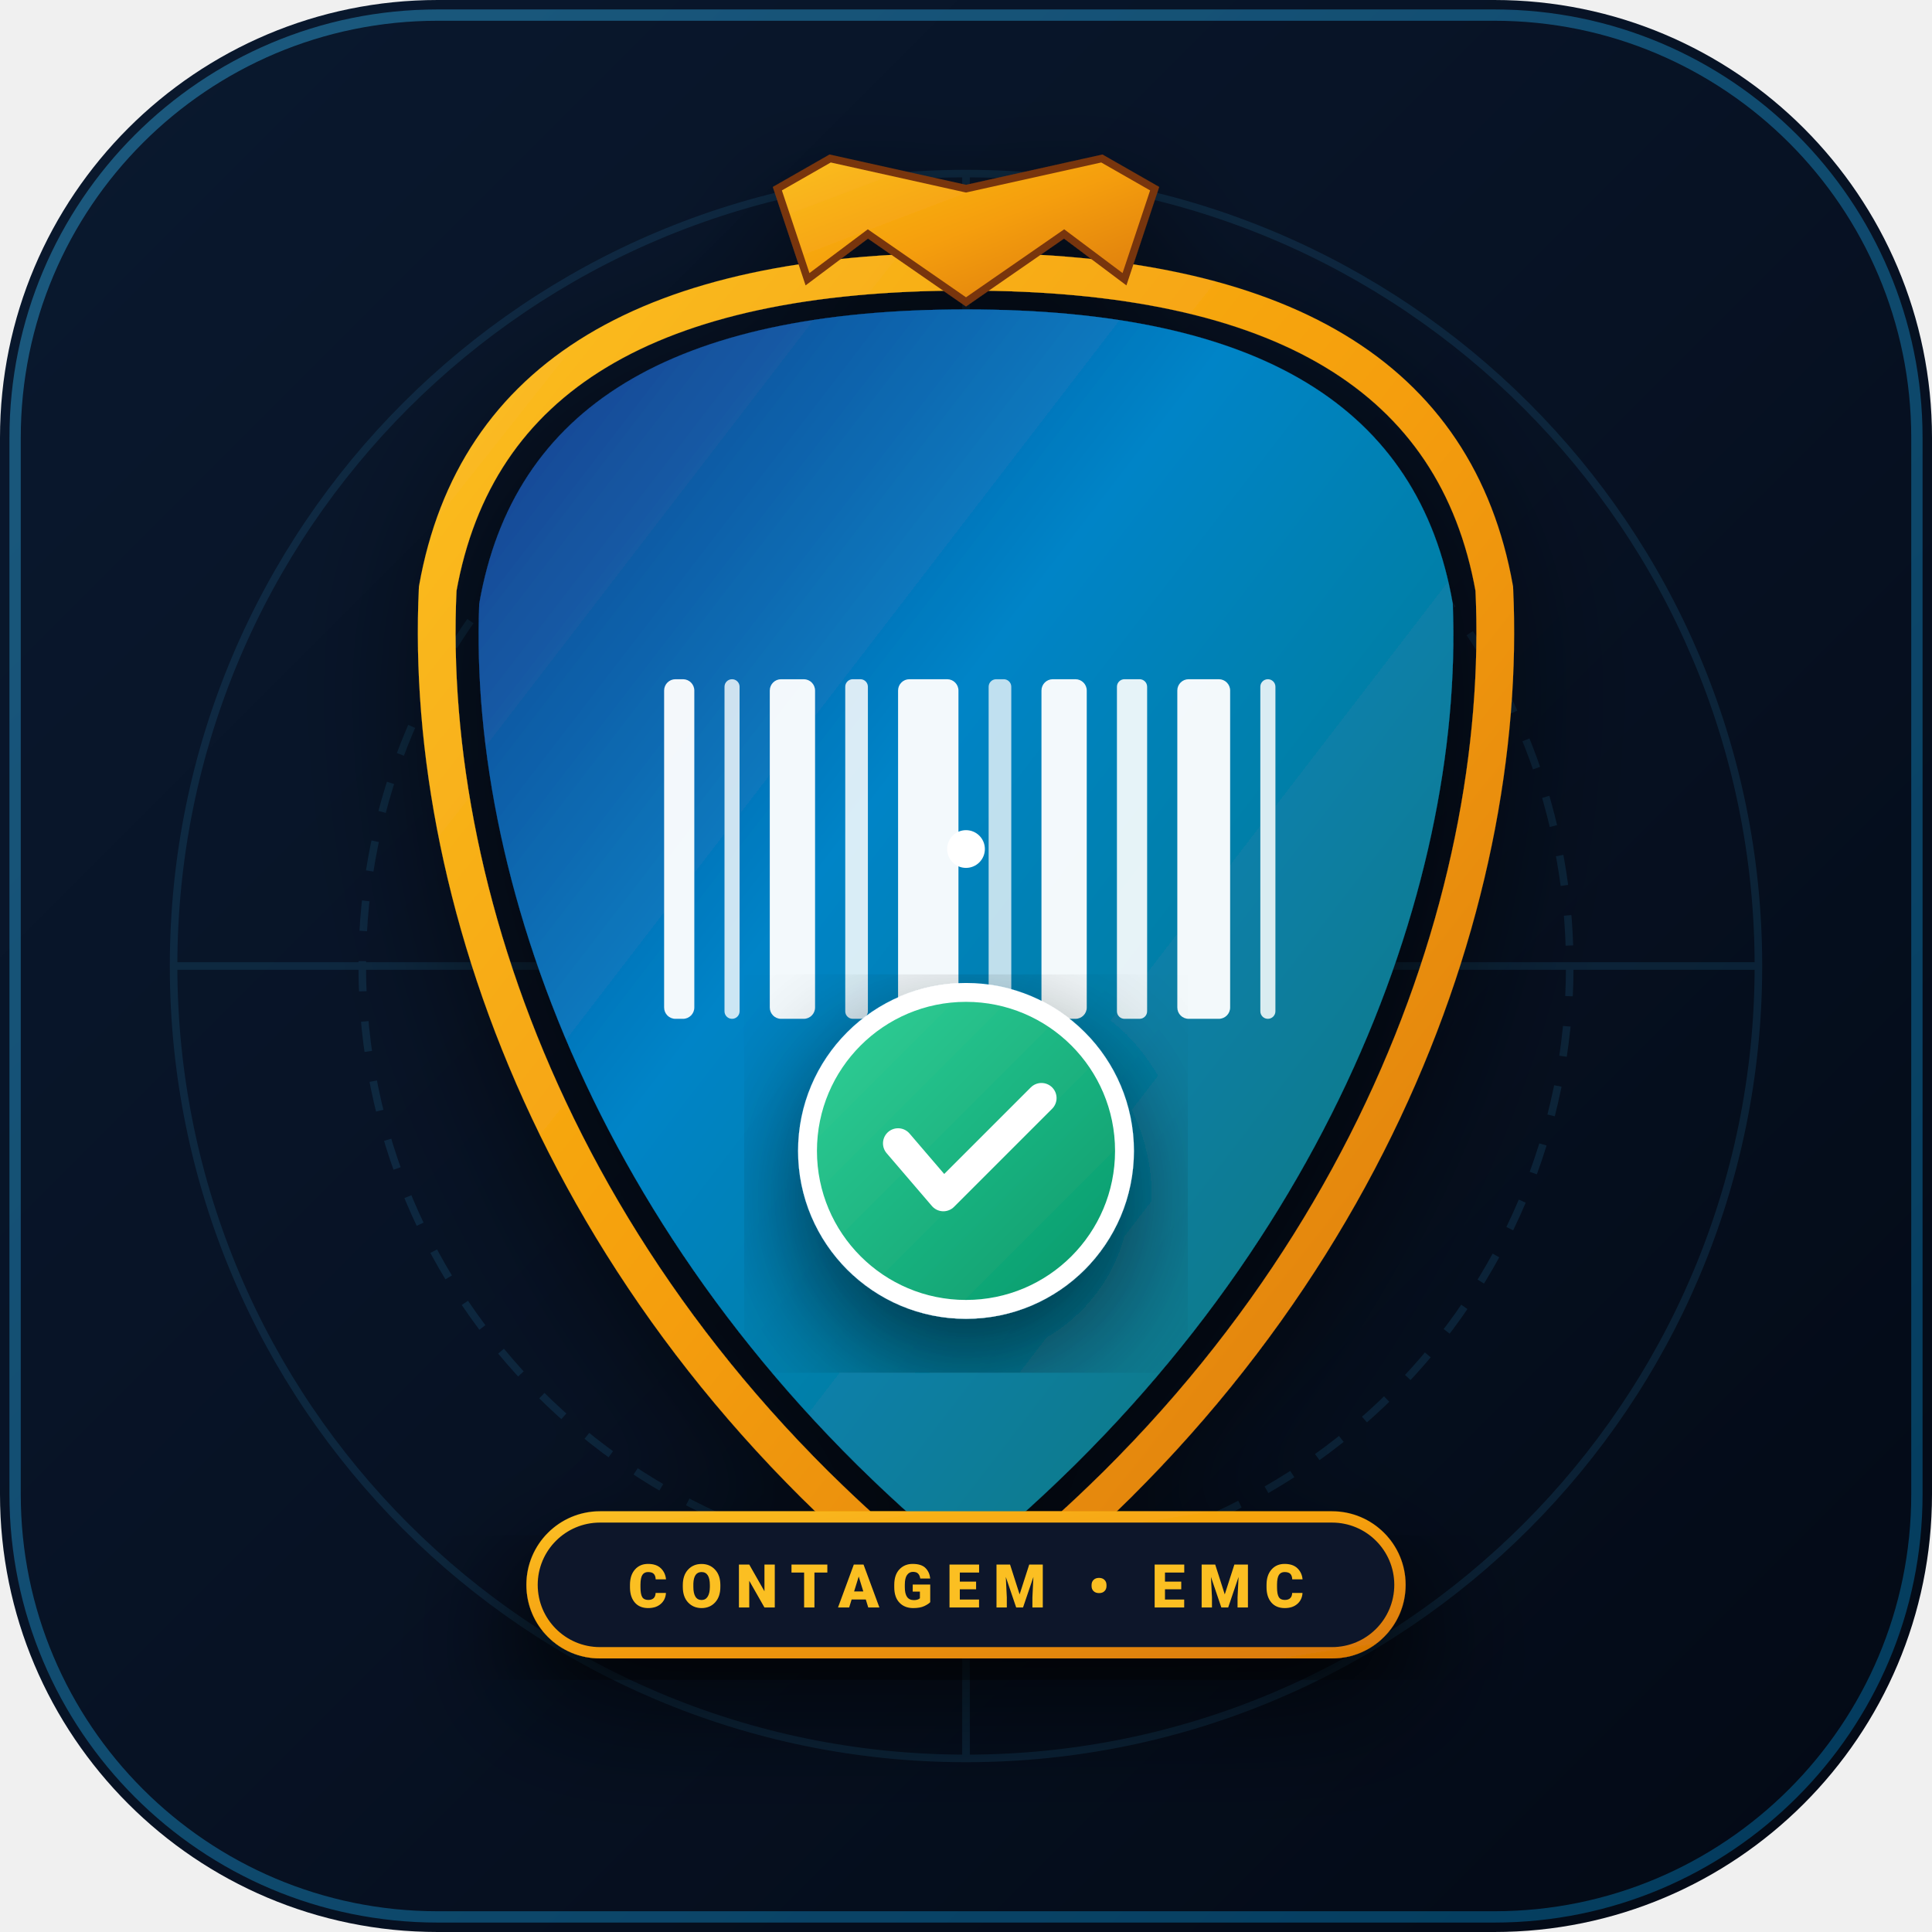
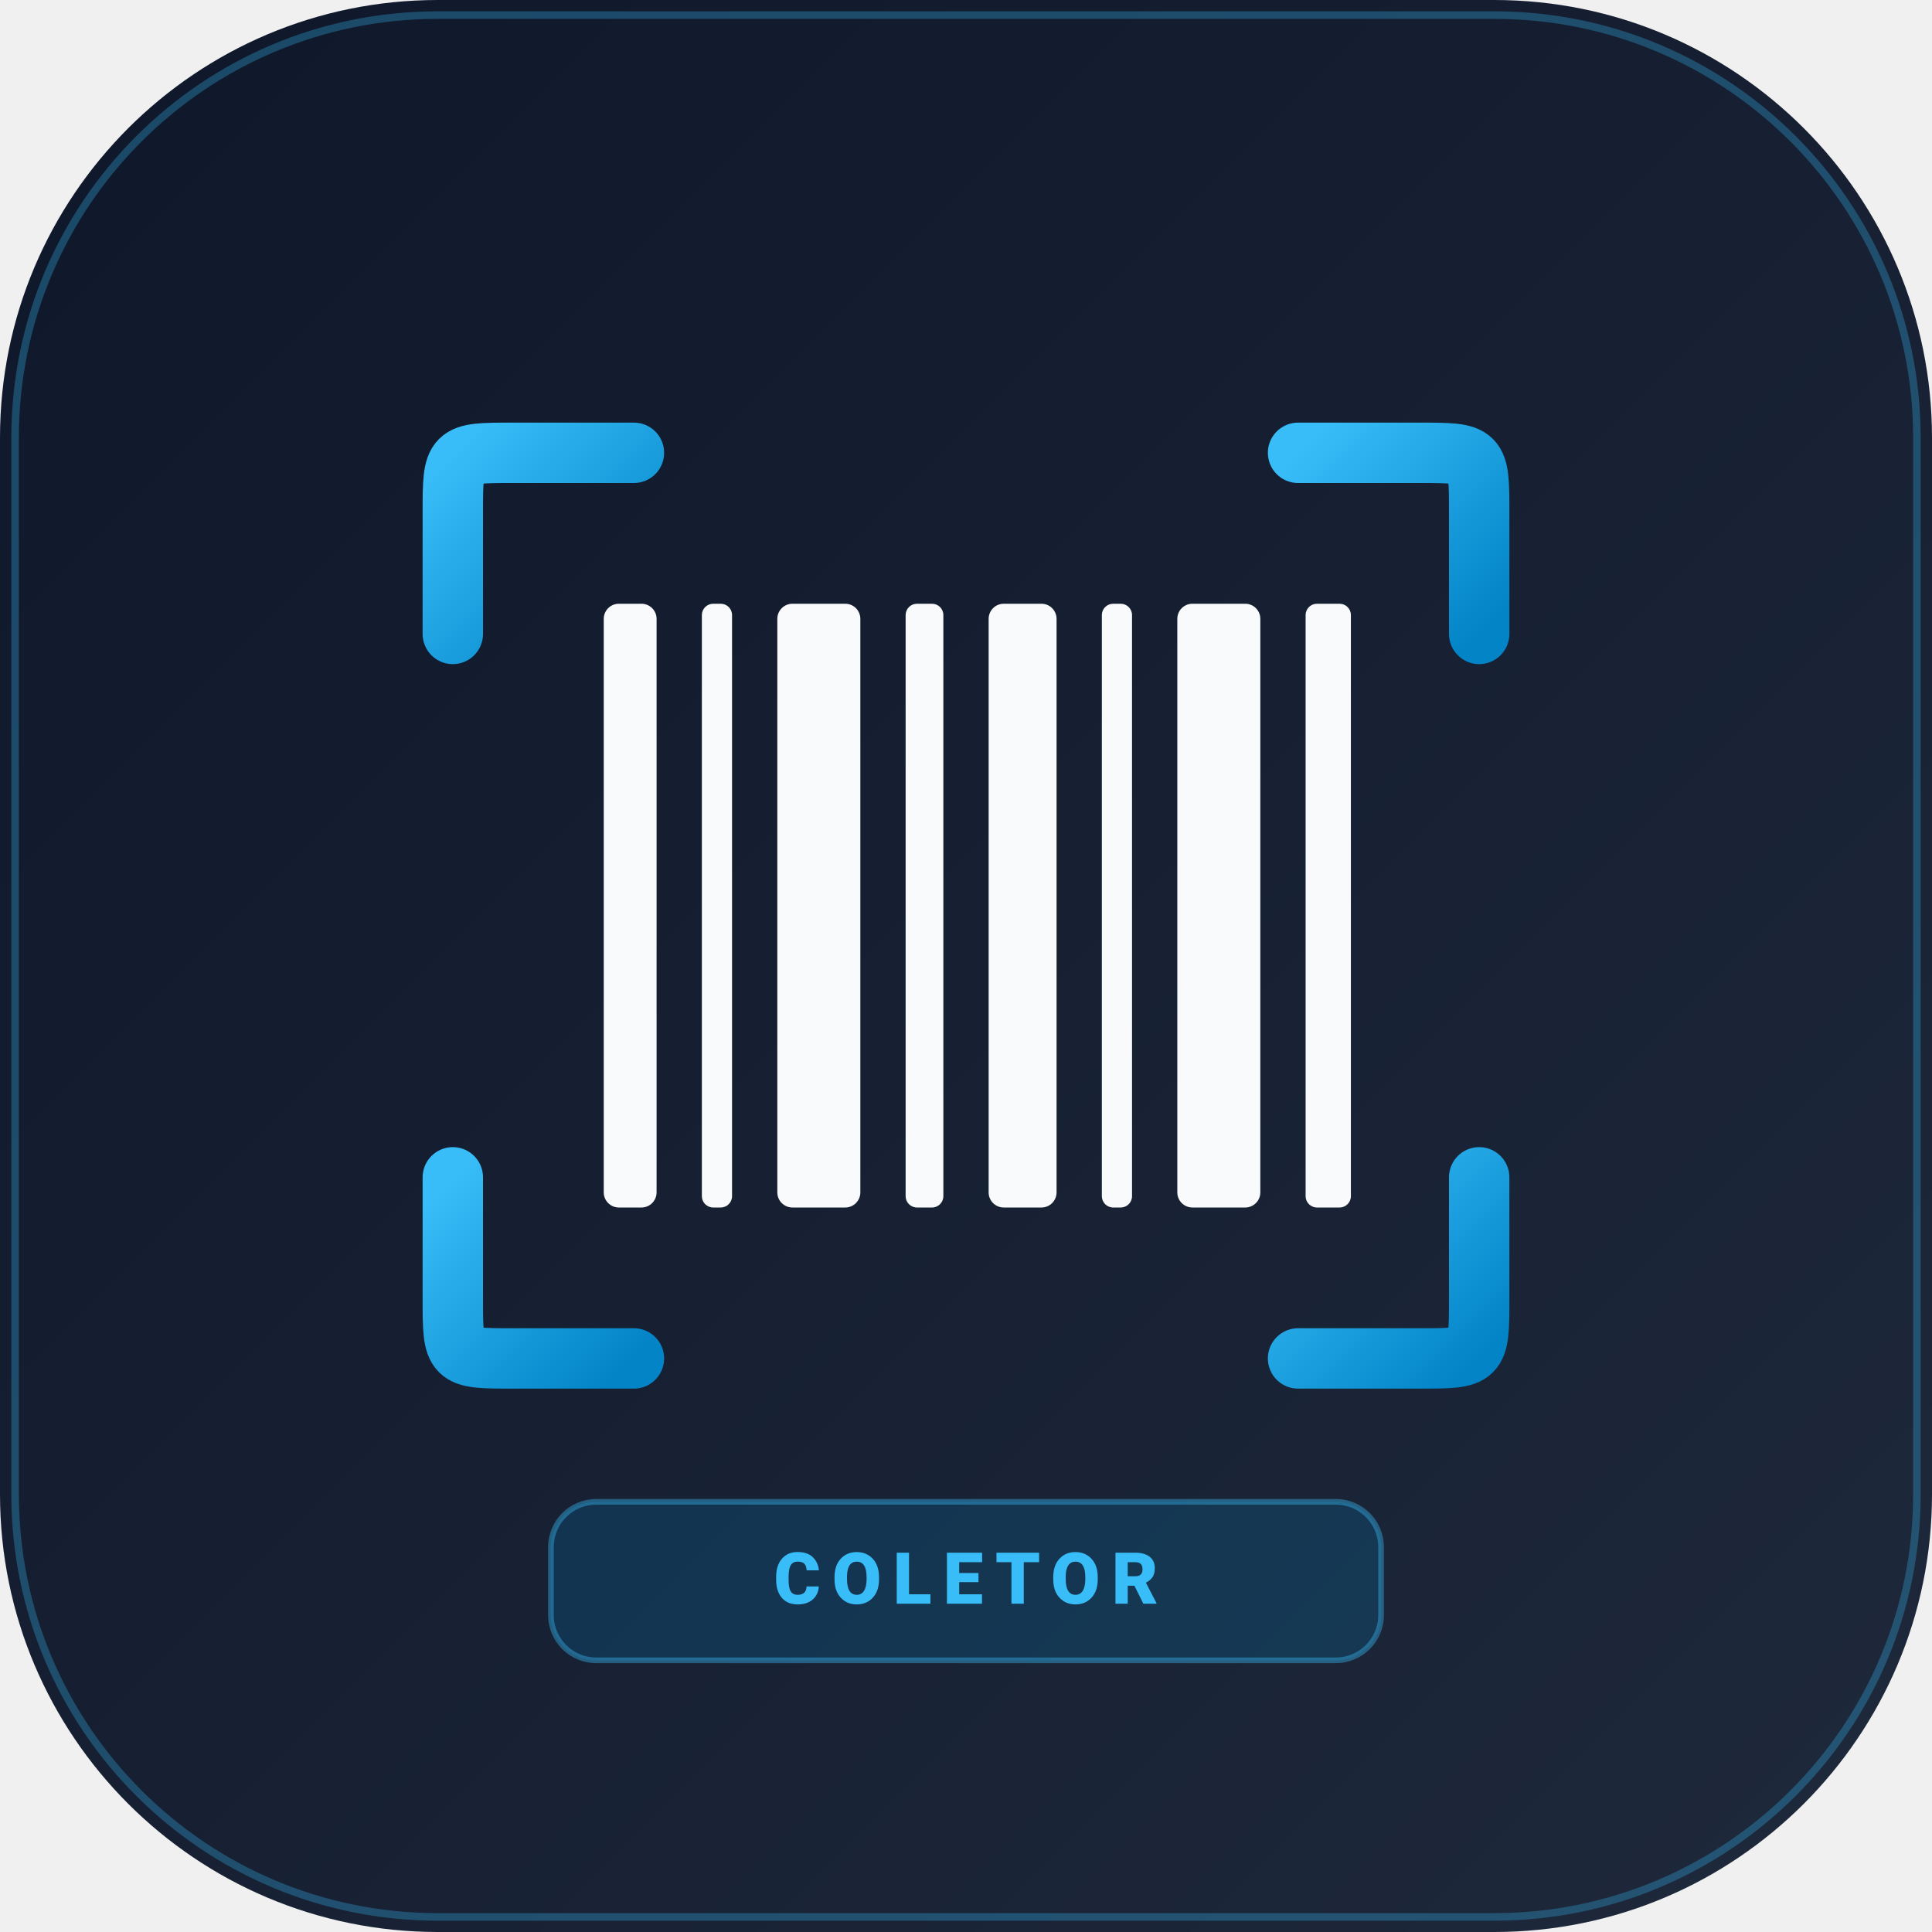
<svg xmlns="http://www.w3.org/2000/svg" viewBox="0 0 512 512" width="512" height="512">
  <defs>
-     <linearGradient id="bgGrad" x1="0%" y1="0%" x2="100%" y2="100%">
-       <stop offset="0%" stop-color="#0a192f" />
-       <stop offset="50%" stop-color="#071224" />
-       <stop offset="100%" stop-color="#030914" />
+     <linearGradient id="bg" x1="0%" y1="0%" x2="100%" y2="100%">
+       <stop offset="0%" stop-color="#0f172a" />
+       <stop offset="100%" stop-color="#1e293b" />
    </linearGradient>
-     <linearGradient id="shieldGrad" x1="0%" y1="0%" x2="100%" y2="100%">
-       <stop offset="0%" stop-color="#1e3a8a" />
-       <stop offset="40%" stop-color="#0284c7" />
-       <stop offset="100%" stop-color="#0f766e" />
+     <linearGradient id="laser" x1="0%" y1="0%" x2="100%" y2="0%">
+       <stop offset="0%" stop-color="#10b981" stop-opacity="0" />
+       <stop offset="15%" stop-color="#10b981" />
+       <stop offset="50%" stop-color="#34d399" />
+       <stop offset="85%" stop-color="#10b981" />
+       <stop offset="100%" stop-color="#10b981" stop-opacity="0" />
    </linearGradient>
-     <linearGradient id="goldGrad" x1="0%" y1="0%" x2="100%" y2="100%">
-       <stop offset="0%" stop-color="#fbbf24" />
-       <stop offset="50%" stop-color="#f59e0b" />
-       <stop offset="100%" stop-color="#d97706" />
-     </linearGradient>
-     <linearGradient id="emeraldGrad" x1="0%" y1="0%" x2="100%" y2="100%">
-       <stop offset="0%" stop-color="#34d399" />
-       <stop offset="100%" stop-color="#059669" />
-     </linearGradient>
-     <linearGradient id="cyanGrad" x1="0%" y1="0%" x2="100%" y2="100%">
+     <linearGradient id="bracketGrad" x1="0%" y1="0%" x2="100%" y2="100%">
      <stop offset="0%" stop-color="#38bdf8" />
      <stop offset="100%" stop-color="#0284c7" />
    </linearGradient>
-     <filter id="shadow" x="-20%" y="-20%" width="140%" height="140%">
-       <feDropShadow dx="0" dy="12" stdDeviation="16" flood-color="#000000" flood-opacity="0.6" />
-     </filter>
-     <filter id="glow" x="-20%" y="-20%" width="140%" height="140%">
+     <filter id="laserGlow" x="-20%" y="-100%" width="140%" height="300%">
      <feGaussianBlur stdDeviation="6" result="blur" />
      <feComposite in="SourceGraphic" in2="blur" operator="over" />
    </filter>
  </defs>
-   <rect width="512" height="512" rx="116" fill="url(#bgGrad)" />
-   <rect width="504" height="504" x="4" y="4" rx="112" fill="none" stroke="url(#cyanGrad)" stroke-width="3" stroke-opacity="0.4" />
-   <g opacity="0.12" stroke="#38bdf8" stroke-width="2" fill="none">
-     <circle cx="256" cy="256" r="210" />
-     <circle cx="256" cy="256" r="160" stroke-dasharray="8 8" />
-     <path d="M 46 256 H 466 M 256 46 V 466" />
+   <rect width="512" height="512" rx="116" fill="url(#bg)" />
+   <rect width="504" height="504" x="4" y="4" rx="112" fill="none" stroke="#38bdf8" stroke-width="2" stroke-opacity="0.3" />
+   <g stroke="url(#bracketGrad)" stroke-width="16" stroke-linecap="round" stroke-linejoin="round" fill="none">
+     <path d="M 120 168 V 136 C 120 120 120 120 136 120 H 168" />
+     <path d="M 344 120 H 376 C 392 120 392 120 392 136 V 168" />
+     <path d="M 120 312 V 344 C 120 360 120 360 136 360 H 168" />
+     <path d="M 344 360 H 376 C 392 360 392 360 392 344 V 312" />
  </g>
-   <g filter="url(#shadow)">
-     <path d="M 256 72               C 340 72, 386 100, 396 156               C 400 240, 360 350, 256 428               C 152 350, 112 240, 116 156               C 126 100, 172 72, 256 72 Z" fill="none" stroke="url(#goldGrad)" stroke-width="10" />
-     <path d="M 256 82               C 334 82, 376 108, 385 160               C 388 236, 350 338, 256 414               C 162 338, 124 236, 127 160               C 136 108, 178 82, 256 82 Z" fill="url(#shieldGrad)" />
-     <path d="M 206 50               L 214 74 L 230 62 L 256 80 L 282 62 L 298 74 L 306 50               L 292 42 L 256 50 L 220 42 Z" fill="url(#goldGrad)" stroke="#78350f" stroke-width="2" />
-     <g transform="translate(166, 160)">
-       <rect x="10" y="20" width="8" height="90" rx="3" fill="#ffffff" opacity="0.95" />
-       <rect x="26" y="20" width="4" height="90" rx="2" fill="#ffffff" opacity="0.8" />
-       <rect x="38" y="20" width="12" height="90" rx="3" fill="#ffffff" opacity="0.95" />
-       <rect x="58" y="20" width="6" height="90" rx="2" fill="#ffffff" opacity="0.85" />
-       <rect x="72" y="20" width="16" height="90" rx="3" fill="#ffffff" opacity="0.95" />
-       <rect x="96" y="20" width="6" height="90" rx="2" fill="#ffffff" opacity="0.75" />
-       <rect x="110" y="20" width="12" height="90" rx="3" fill="#ffffff" opacity="0.95" />
-       <rect x="130" y="20" width="8" height="90" rx="2" fill="#ffffff" opacity="0.9" />
-       <rect x="146" y="20" width="14" height="90" rx="3" fill="#ffffff" opacity="0.95" />
-       <rect x="168" y="20" width="4" height="90" rx="2" fill="#ffffff" opacity="0.85" />
-       <line x1="0" y1="65" x2="180" y2="65" stroke="#38bdf8" stroke-width="4" filter="url(#glow)" />
-       <circle cx="90" cy="65" r="5" fill="#ffffff" />
-     </g>
-     <g transform="translate(256, 305)">
-       <circle cx="0" cy="0" r="42" fill="url(#emeraldGrad)" stroke="#ffffff" stroke-width="5" filter="url(#shadow)" />
-       <path d="M -18 -2 L -6 12 L 20 -14" fill="none" stroke="#ffffff" stroke-width="8" stroke-linecap="round" stroke-linejoin="round" />
-     </g>
-     <g transform="translate(256, 420)">
-       <rect x="-115" y="-18" width="230" height="36" rx="18" fill="#0f172a" stroke="url(#goldGrad)" stroke-width="3" filter="url(#shadow)" />
-       <text x="0" y="6" text-anchor="middle" font-family="-apple-system, BlinkMacSystemFont, 'Segoe UI', Roboto, Helvetica, Arial, sans-serif" font-size="16" font-weight="900" fill="#fbbf24" letter-spacing="3.5">
-         CONTAGEM • EMC
-       </text>
-     </g>
+   <g fill="#f8fafc">
+     <rect x="160" y="160" width="14" height="160" rx="4" />
+     <rect x="186" y="160" width="8" height="160" rx="3" />
+     <rect x="206" y="160" width="22" height="160" rx="4" />
+     <rect x="240" y="160" width="10" height="160" rx="3" />
+     <rect x="262" y="160" width="18" height="160" rx="4" />
+     <rect x="292" y="160" width="8" height="160" rx="3" />
+     <rect x="312" y="160" width="22" height="160" rx="4" />
+     <rect x="346" y="160" width="12" height="160" rx="3" />
  </g>
+   <g filter="url(#laserGlow)">
+     <line x1="100" y1="240" x2="412" y2="240" stroke="url(#laser)" stroke-width="6" stroke-linecap="round" />
+     <line x1="120" y1="240" x2="392" y2="240" stroke="#ffffff" stroke-width="2" stroke-linecap="round" />
+   </g>
+   <rect x="146" y="398" width="220" height="42" rx="12" fill="#0284c7" fill-opacity="0.2" stroke="#38bdf8" stroke-width="1.5" stroke-opacity="0.4" />
+   <text x="256" y="425" text-anchor="middle" font-family="-apple-system, BlinkMacSystemFont, 'Segoe UI', Roboto, sans-serif" font-size="19" font-weight="800" fill="#38bdf8" letter-spacing="3">COLETOR</text>
</svg>
